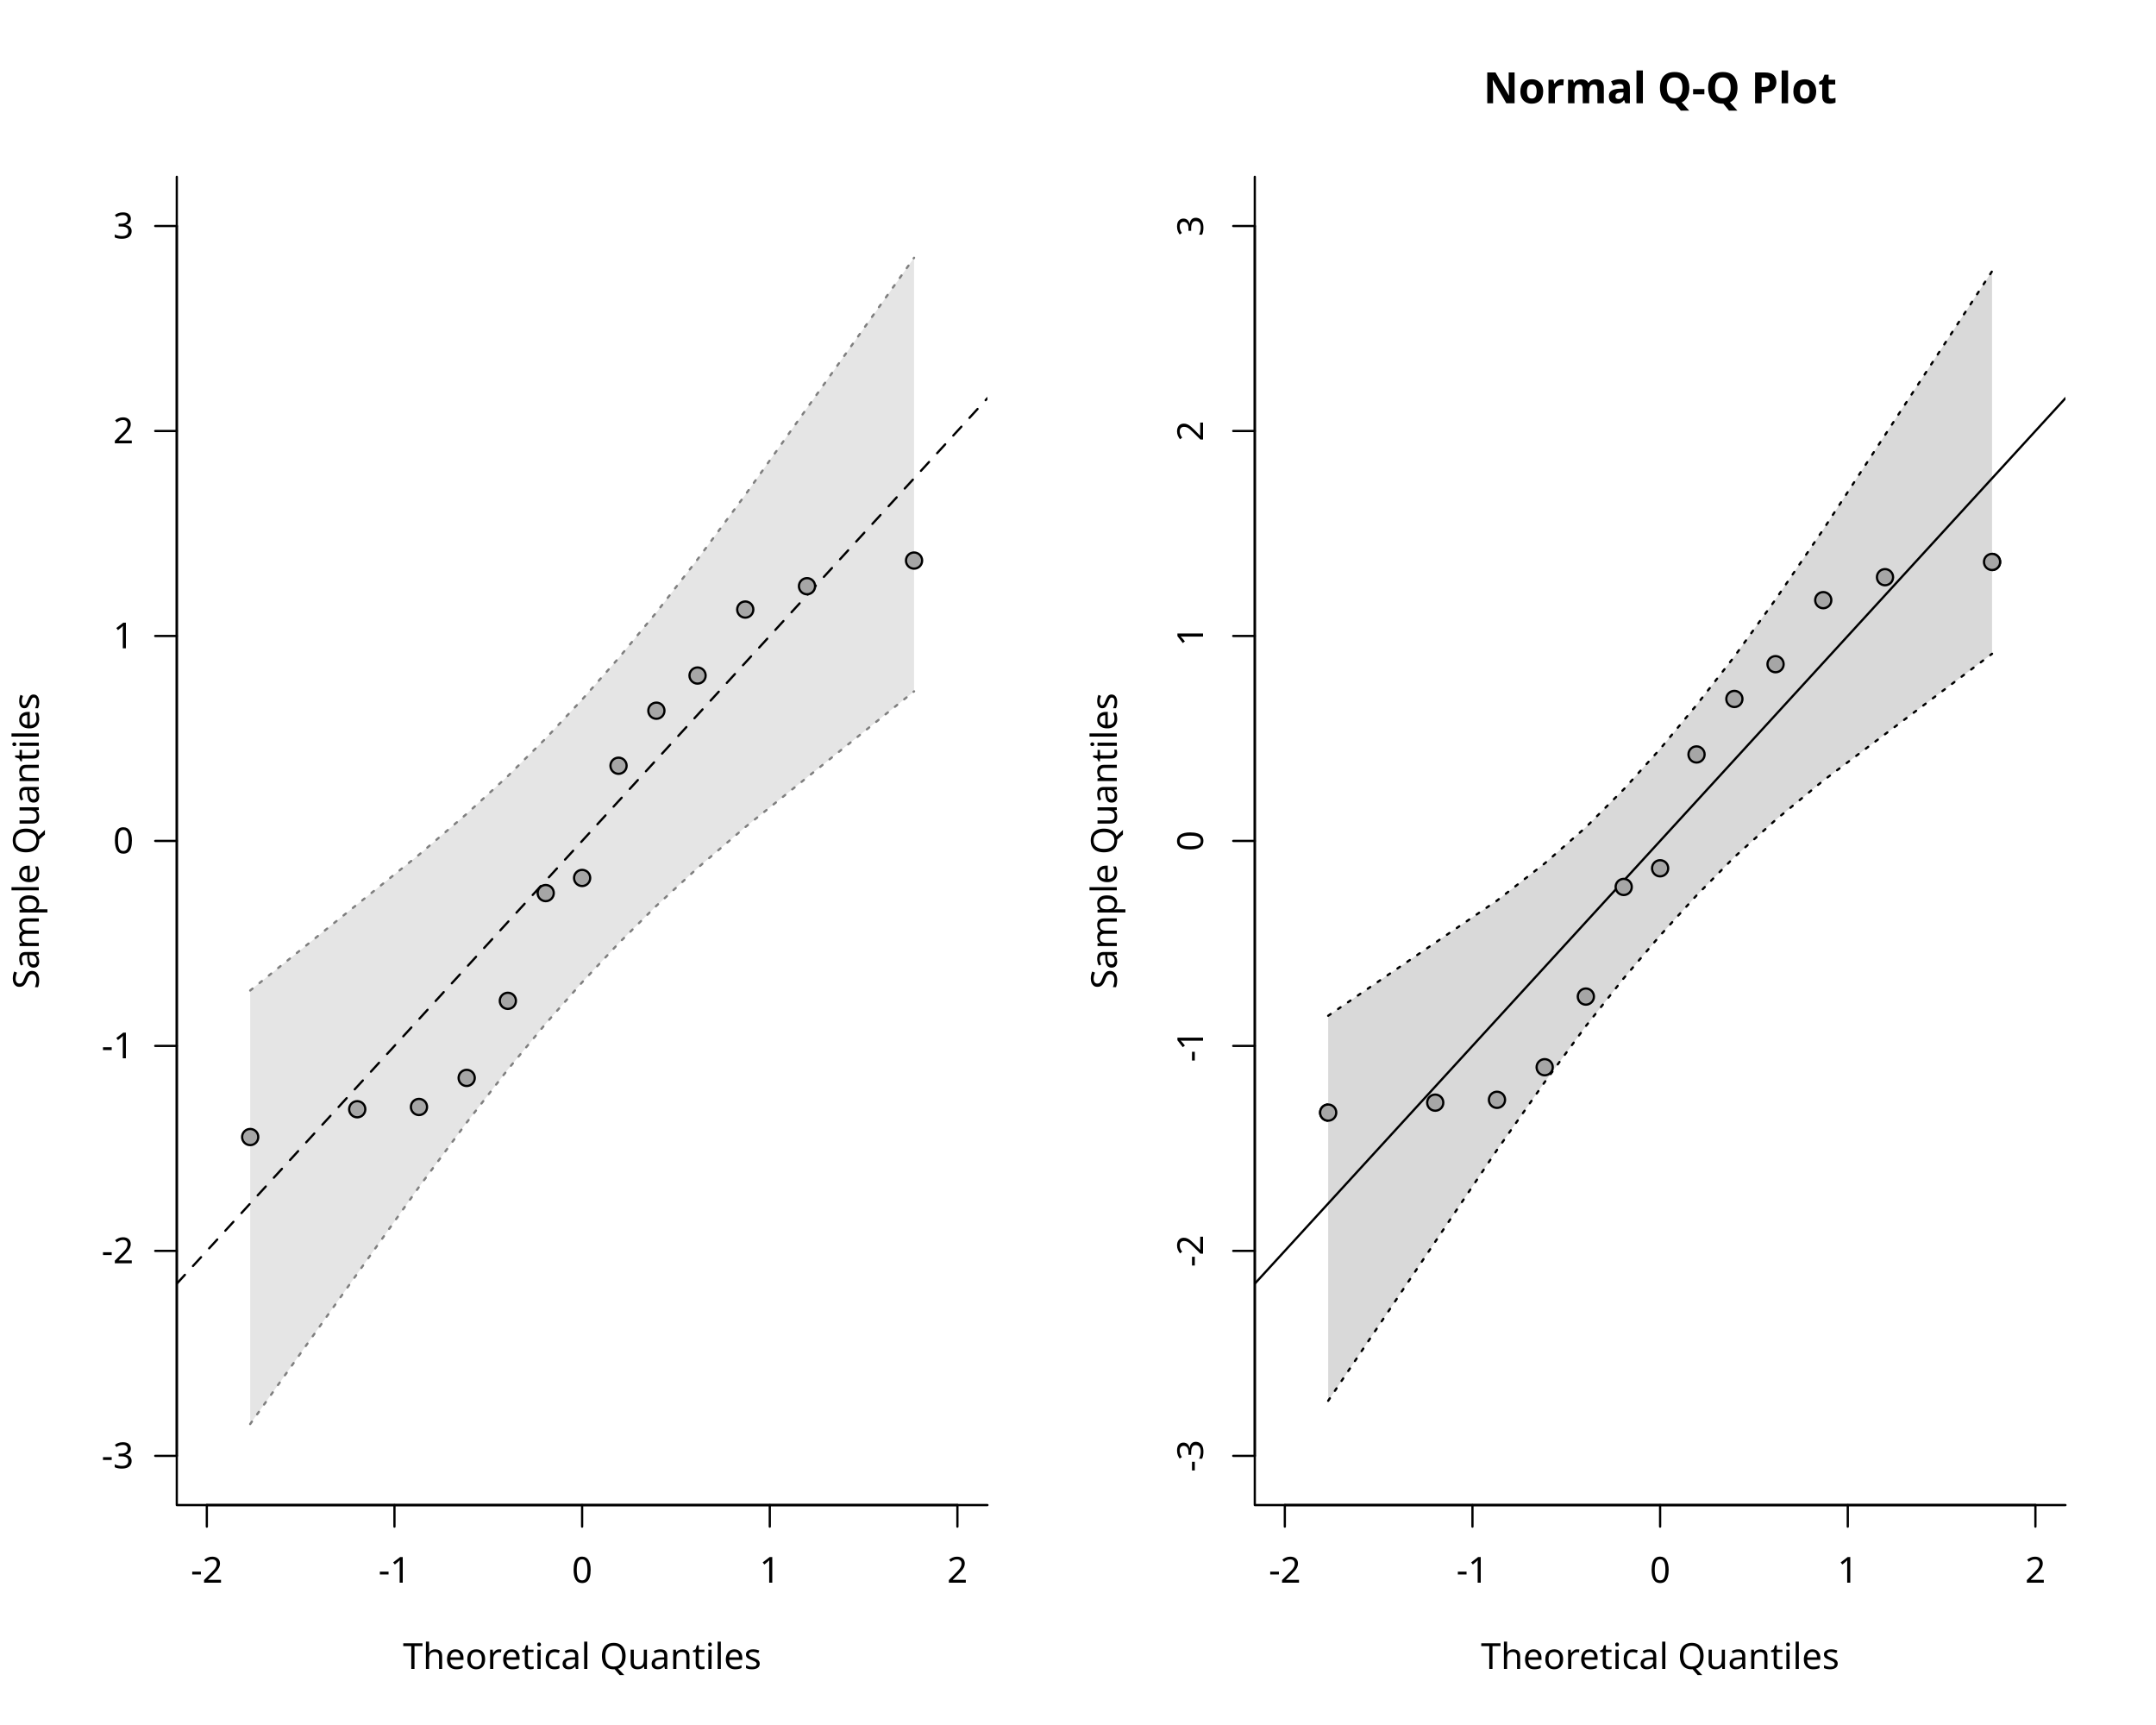
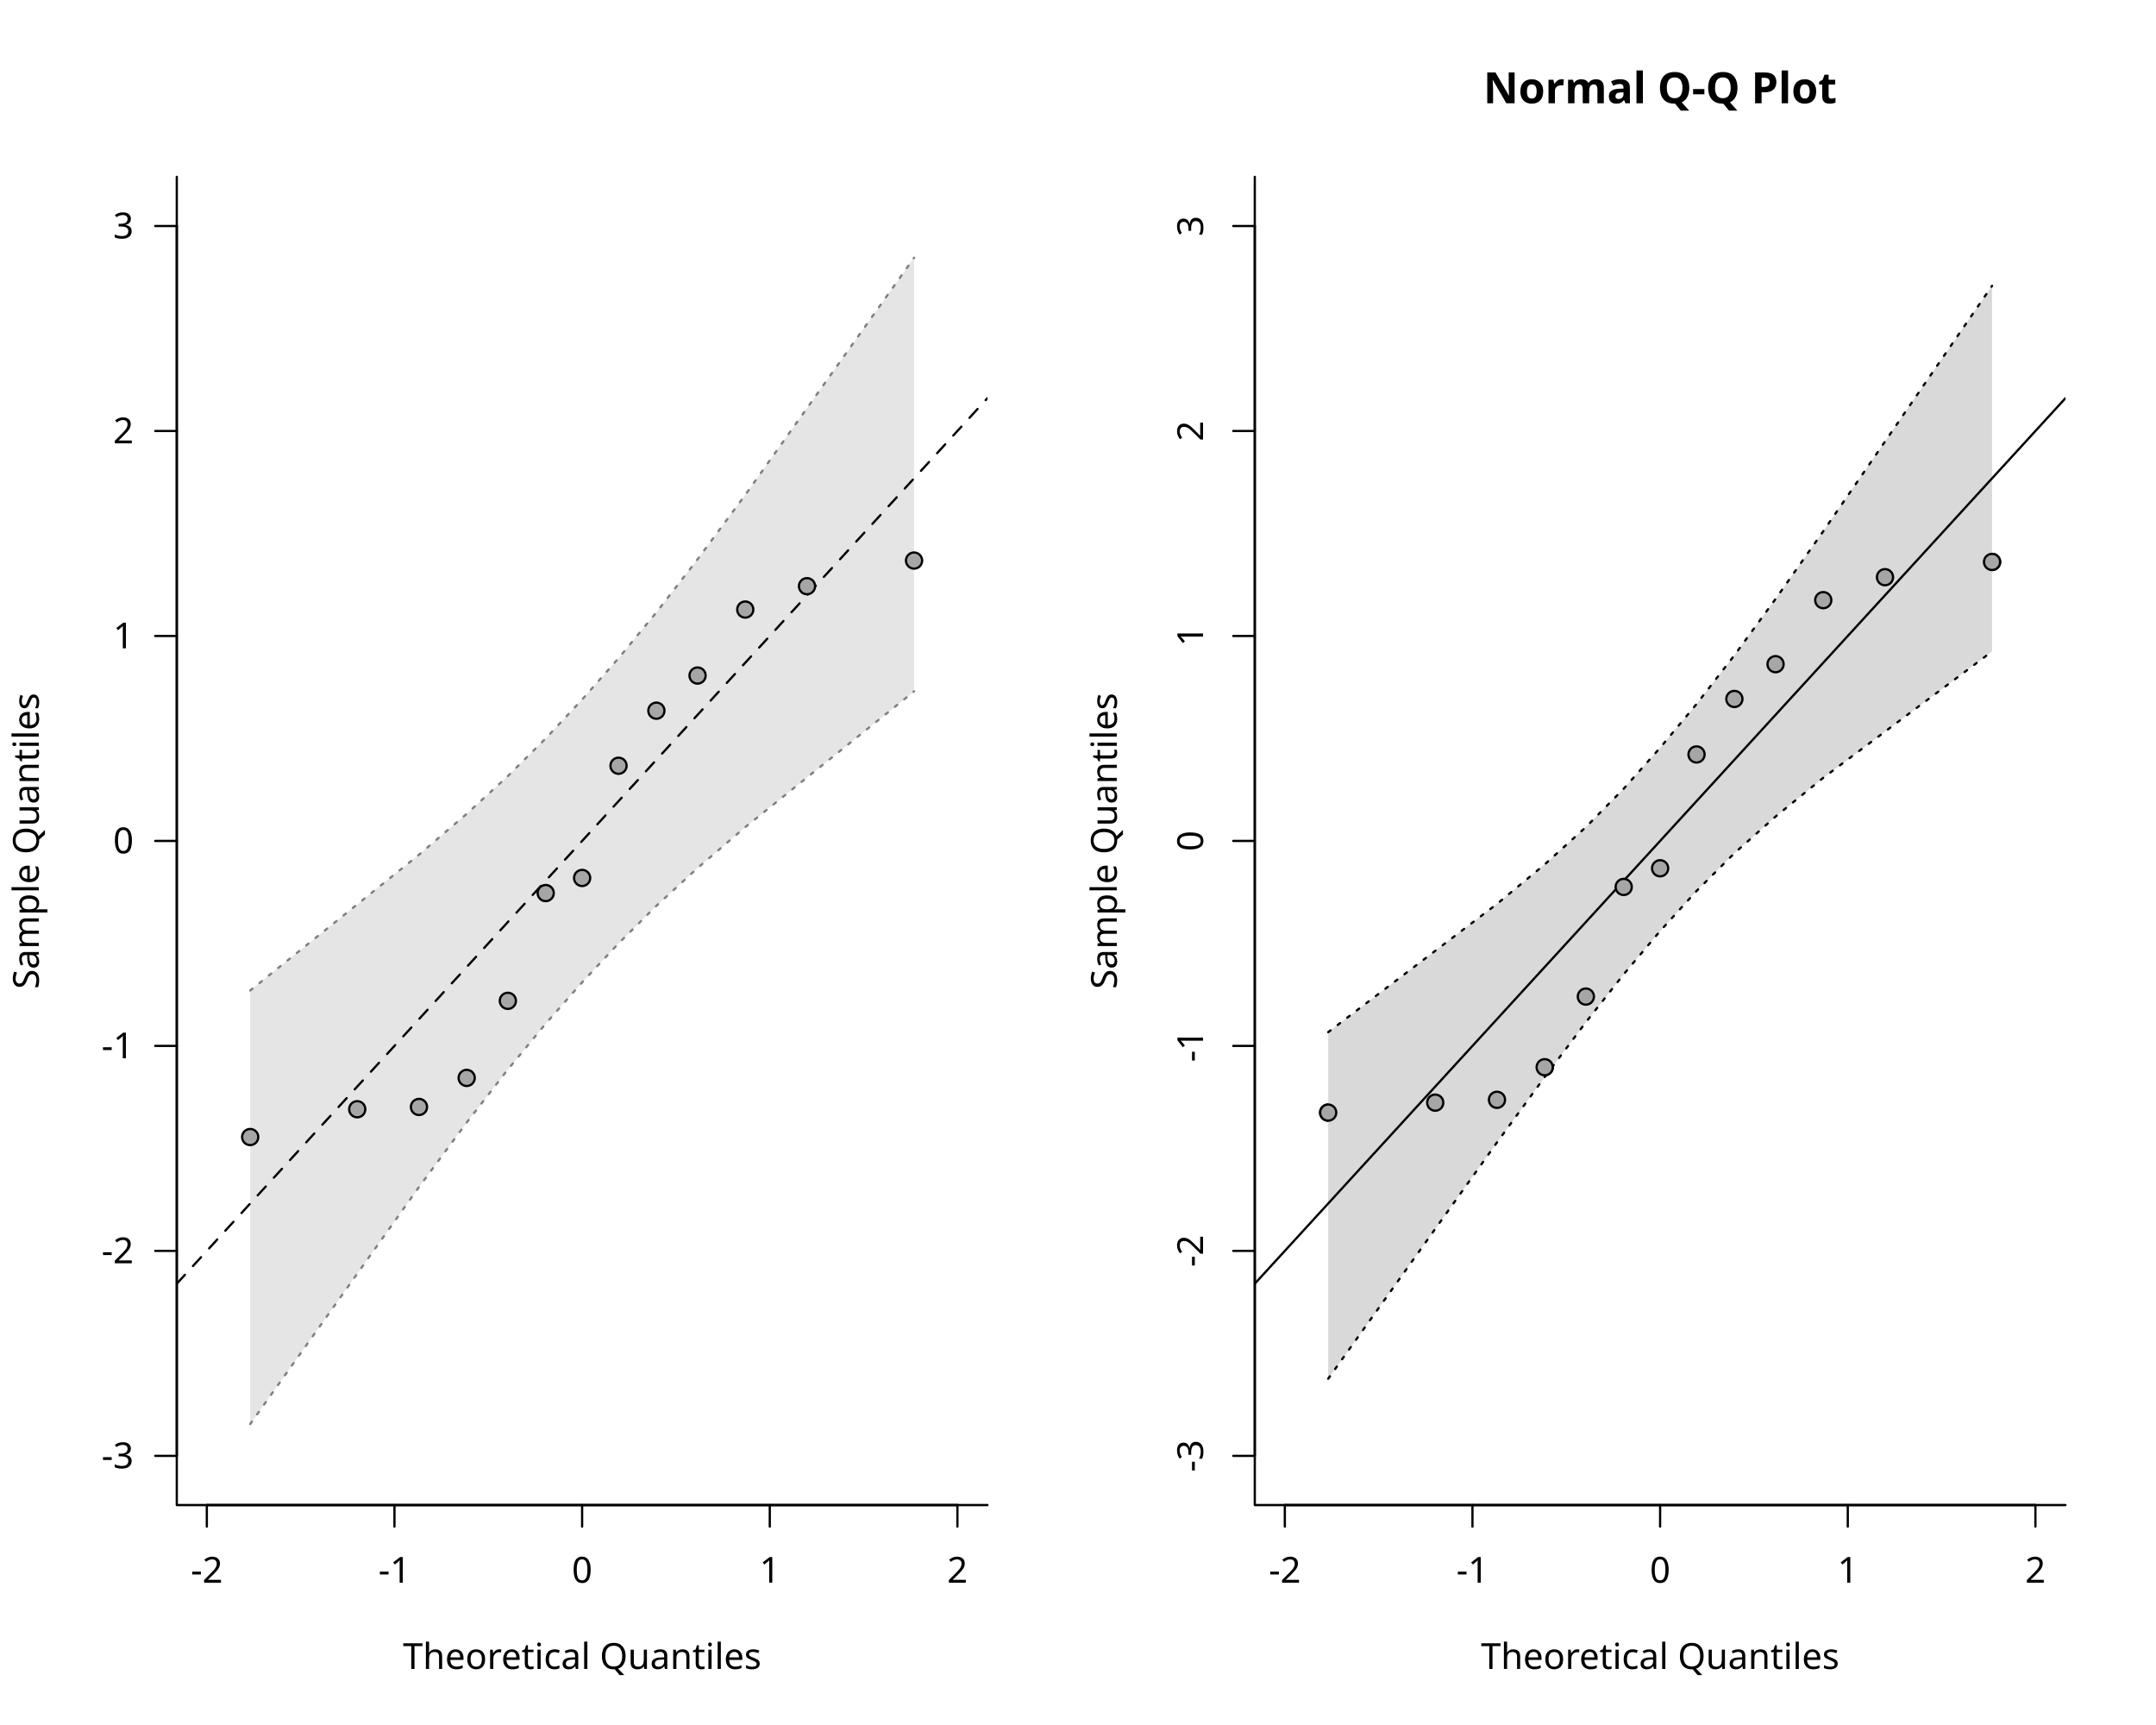
<svg xmlns="http://www.w3.org/2000/svg" class="svglite" data-engine-version="2.0" width="720.00pt" height="576.00pt" viewBox="0 0 720.00 576.00">
  <defs>
    <style type="text/css">
    .svglite line, .svglite polyline, .svglite polygon, .svglite path, .svglite rect, .svglite circle {
      fill: none;
      stroke: #000000;
      stroke-linecap: round;
      stroke-linejoin: round;
      stroke-miterlimit: 10.00;
    }
  </style>
  </defs>
  <rect width="100%" height="100%" style="stroke: none; fill: #FFFFFF;" />
  <defs>
    <clipPath id="cpMC4wMHw3MjAuMDB8MC4wMHw1NzYuMDA=">
      <rect x="0.00" y="0.00" width="720.00" height="576.00" />
    </clipPath>
  </defs>
  <g clip-path="url(#cpMC4wMHw3MjAuMDB8MC4wMHw1NzYuMDA=)">
    <line x1="69.07" y1="502.56" x2="319.73" y2="502.56" style="stroke-width: 0.75;" />
    <line x1="69.07" y1="502.56" x2="69.07" y2="509.76" style="stroke-width: 0.75;" />
    <line x1="131.73" y1="502.56" x2="131.73" y2="509.76" style="stroke-width: 0.75;" />
    <line x1="194.40" y1="502.56" x2="194.40" y2="509.76" style="stroke-width: 0.75;" />
    <line x1="257.07" y1="502.56" x2="257.07" y2="509.76" style="stroke-width: 0.75;" />
    <line x1="319.73" y1="502.56" x2="319.73" y2="509.76" style="stroke-width: 0.75;" />
    <text x="69.07" y="528.48" text-anchor="middle" style="font-size: 12.00px; font-family: sans;" textLength="10.67px" lengthAdjust="spacingAndGlyphs">-2</text>
    <text x="131.73" y="528.48" text-anchor="middle" style="font-size: 12.00px; font-family: sans;" textLength="10.67px" lengthAdjust="spacingAndGlyphs">-1</text>
    <text x="194.40" y="528.48" text-anchor="middle" style="font-size: 12.00px; font-family: sans;" textLength="6.67px" lengthAdjust="spacingAndGlyphs">0</text>
    <text x="257.07" y="528.48" text-anchor="middle" style="font-size: 12.00px; font-family: sans;" textLength="6.67px" lengthAdjust="spacingAndGlyphs">1</text>
    <text x="319.73" y="528.48" text-anchor="middle" style="font-size: 12.00px; font-family: sans;" textLength="6.67px" lengthAdjust="spacingAndGlyphs">2</text>
    <line x1="59.04" y1="486.13" x2="59.04" y2="75.47" style="stroke-width: 0.75;" />
    <line x1="59.04" y1="486.13" x2="51.84" y2="486.13" style="stroke-width: 0.75;" />
    <line x1="59.04" y1="417.69" x2="51.84" y2="417.69" style="stroke-width: 0.75;" />
    <line x1="59.04" y1="349.24" x2="51.84" y2="349.24" style="stroke-width: 0.75;" />
    <line x1="59.04" y1="280.80" x2="51.84" y2="280.80" style="stroke-width: 0.75;" />
    <line x1="59.04" y1="212.36" x2="51.84" y2="212.36" style="stroke-width: 0.75;" />
    <line x1="59.04" y1="143.91" x2="51.84" y2="143.91" style="stroke-width: 0.75;" />
    <line x1="59.04" y1="75.47" x2="51.84" y2="75.47" style="stroke-width: 0.75;" />
    <text x="44.64" y="490.26" text-anchor="end" style="font-size: 12.00px; font-family: sans;" textLength="10.67px" lengthAdjust="spacingAndGlyphs">-3</text>
    <text x="44.64" y="421.82" text-anchor="end" style="font-size: 12.00px; font-family: sans;" textLength="10.67px" lengthAdjust="spacingAndGlyphs">-2</text>
    <text x="44.64" y="353.37" text-anchor="end" style="font-size: 12.00px; font-family: sans;" textLength="10.67px" lengthAdjust="spacingAndGlyphs">-1</text>
    <text x="44.64" y="284.93" text-anchor="end" style="font-size: 12.00px; font-family: sans;" textLength="6.67px" lengthAdjust="spacingAndGlyphs">0</text>
    <text x="44.64" y="216.48" text-anchor="end" style="font-size: 12.00px; font-family: sans;" textLength="6.67px" lengthAdjust="spacingAndGlyphs">1</text>
    <text x="44.64" y="148.04" text-anchor="end" style="font-size: 12.00px; font-family: sans;" textLength="6.67px" lengthAdjust="spacingAndGlyphs">2</text>
    <text x="44.64" y="79.60" text-anchor="end" style="font-size: 12.00px; font-family: sans;" textLength="6.67px" lengthAdjust="spacingAndGlyphs">3</text>
    <polyline points="59.04,59.04 59.04,502.56 329.76,502.56 " style="stroke-width: 0.75;" />
  </g>
  <defs>
    <clipPath id="cpMC4wMHwzNjAuMDB8MC4wMHw1NzYuMDA=">
      <rect x="0.00" y="0.00" width="360.00" height="576.00" />
    </clipPath>
  </defs>
  <g clip-path="url(#cpMC4wMHwzNjAuMDB8MC4wMHw1NzYuMDA=)">
    <text x="194.40" y="557.28" text-anchor="middle" style="font-size: 12.00px; font-family: sans;" textLength="113.40px" lengthAdjust="spacingAndGlyphs">Theoretical Quantiles</text>
    <text transform="translate(12.96,280.80) rotate(-90)" text-anchor="middle" style="font-size: 12.00px; font-family: sans;" textLength="94.73px" lengthAdjust="spacingAndGlyphs">Sample Quantiles</text>
  </g>
  <defs>
    <clipPath id="cpNTkuMDR8MzI5Ljc2fDU5LjA0fDUwMi41Ng==">
      <rect x="59.04" y="59.04" width="270.72" height="443.52" />
    </clipPath>
  </defs>
  <g clip-path="url(#cpNTkuMDR8MzI5Ljc2fDU5LjA0fDUwMi41Ng==)">
    <polygon points="83.55,475.51 119.30,425.31 139.92,396.36 155.85,374.83 169.60,357.11 182.24,341.81 194.40,328.01 206.56,315.02 219.20,302.46 232.95,289.84 248.88,276.19 269.50,259.61 305.25,230.86 305.25,86.09 269.50,136.29 248.88,165.24 232.95,186.77 219.20,204.49 206.56,219.79 194.40,233.59 182.24,246.58 169.60,259.14 155.85,271.76 139.92,285.41 119.30,301.99 83.55,330.74 " style="stroke-width: 0.75; stroke: none; fill: #E5E5E5;" />
    <polyline points="83.55,475.51 119.30,425.31 139.92,396.36 155.85,374.83 169.60,357.11 182.24,341.81 194.40,328.01 206.56,315.02 219.20,302.46 232.95,289.84 248.88,276.19 269.50,259.61 305.25,230.86 " style="stroke-width: 0.75; stroke: #7F7F7F; stroke-dasharray: 1.00,3.00;" />
    <polyline points="83.55,330.74 119.30,301.99 139.92,285.41 155.85,271.76 169.60,259.14 182.24,246.58 194.40,233.59 206.56,219.79 219.20,204.49 232.95,186.77 248.88,165.24 269.50,136.29 305.25,86.09 " style="stroke-width: 0.75; stroke: #7F7F7F; stroke-dasharray: 1.00,3.00;" />
    <line x1="59.04" y1="428.64" x2="329.76" y2="132.96" style="stroke-width: 0.75; stroke-dasharray: 4.00,4.00;" />
    <circle cx="83.55" cy="379.67" r="2.70" style="stroke-width: 0.75; fill: #A6A6A6;" />
    <circle cx="119.30" cy="370.39" r="2.70" style="stroke-width: 0.75; fill: #A6A6A6;" />
    <circle cx="139.92" cy="369.63" r="2.70" style="stroke-width: 0.75; fill: #A6A6A6;" />
    <circle cx="155.85" cy="359.93" r="2.70" style="stroke-width: 0.75; fill: #A6A6A6;" />
    <circle cx="169.60" cy="334.19" r="2.70" style="stroke-width: 0.75; fill: #A6A6A6;" />
    <circle cx="182.24" cy="298.21" r="2.70" style="stroke-width: 0.75; fill: #A6A6A6;" />
    <circle cx="194.40" cy="293.16" r="2.70" style="stroke-width: 0.75; fill: #A6A6A6;" />
    <circle cx="206.56" cy="255.69" r="2.70" style="stroke-width: 0.75; fill: #A6A6A6;" />
    <circle cx="219.20" cy="237.31" r="2.70" style="stroke-width: 0.75; fill: #A6A6A6;" />
    <circle cx="232.95" cy="225.57" r="2.70" style="stroke-width: 0.75; fill: #A6A6A6;" />
    <circle cx="248.88" cy="203.54" r="2.70" style="stroke-width: 0.75; fill: #A6A6A6;" />
    <circle cx="269.50" cy="195.74" r="2.70" style="stroke-width: 0.75; fill: #A6A6A6;" />
    <circle cx="305.25" cy="187.18" r="2.70" style="stroke-width: 0.75; fill: #A6A6A6;" />
  </g>
  <defs>
    <clipPath id="cpNDE5LjA0fDY4OS43Nnw1OS4wNHw1MDIuNTY=">
      <rect x="419.04" y="59.04" width="270.72" height="443.52" />
    </clipPath>
  </defs>
  <g clip-path="url(#cpNDE5LjA0fDY4OS43Nnw1OS4wNHw1MDIuNTY=)">
    <circle cx="542.24" cy="296.16" r="2.70" style="stroke-width: 0.75; fill: #A6A6A6;" />
    <circle cx="499.92" cy="367.24" r="2.70" style="stroke-width: 0.75; fill: #A6A6A6;" />
    <circle cx="529.60" cy="332.77" r="2.70" style="stroke-width: 0.75; fill: #A6A6A6;" />
    <circle cx="443.55" cy="371.51" r="2.70" style="stroke-width: 0.75; fill: #A6A6A6;" />
    <circle cx="592.95" cy="221.78" r="2.70" style="stroke-width: 0.75; fill: #A6A6A6;" />
    <circle cx="554.40" cy="289.93" r="2.70" style="stroke-width: 0.75; fill: #A6A6A6;" />
    <circle cx="479.30" cy="368.19" r="2.70" style="stroke-width: 0.75; fill: #A6A6A6;" />
    <circle cx="665.25" cy="187.64" r="2.70" style="stroke-width: 0.75; fill: #A6A6A6;" />
    <circle cx="566.56" cy="251.92" r="2.70" style="stroke-width: 0.75; fill: #A6A6A6;" />
    <circle cx="515.85" cy="356.36" r="2.70" style="stroke-width: 0.75; fill: #A6A6A6;" />
    <circle cx="579.20" cy="233.39" r="2.70" style="stroke-width: 0.75; fill: #A6A6A6;" />
    <circle cx="629.50" cy="192.73" r="2.70" style="stroke-width: 0.75; fill: #A6A6A6;" />
    <circle cx="608.88" cy="200.40" r="2.70" style="stroke-width: 0.75; fill: #A6A6A6;" />
  </g>
  <g clip-path="url(#cpMC4wMHw3MjAuMDB8MC4wMHw1NzYuMDA=)">
    <line x1="429.07" y1="502.56" x2="679.73" y2="502.56" style="stroke-width: 0.75;" />
    <line x1="429.07" y1="502.56" x2="429.07" y2="509.76" style="stroke-width: 0.75;" />
    <line x1="491.73" y1="502.56" x2="491.73" y2="509.76" style="stroke-width: 0.75;" />
    <line x1="554.40" y1="502.56" x2="554.40" y2="509.76" style="stroke-width: 0.75;" />
    <line x1="617.07" y1="502.56" x2="617.07" y2="509.76" style="stroke-width: 0.75;" />
    <line x1="679.73" y1="502.56" x2="679.73" y2="509.76" style="stroke-width: 0.75;" />
    <text x="429.07" y="528.48" text-anchor="middle" style="font-size: 12.00px; font-family: sans;" textLength="10.67px" lengthAdjust="spacingAndGlyphs">-2</text>
    <text x="491.73" y="528.48" text-anchor="middle" style="font-size: 12.00px; font-family: sans;" textLength="10.67px" lengthAdjust="spacingAndGlyphs">-1</text>
    <text x="554.40" y="528.48" text-anchor="middle" style="font-size: 12.00px; font-family: sans;" textLength="6.67px" lengthAdjust="spacingAndGlyphs">0</text>
    <text x="617.07" y="528.48" text-anchor="middle" style="font-size: 12.00px; font-family: sans;" textLength="6.67px" lengthAdjust="spacingAndGlyphs">1</text>
    <text x="679.73" y="528.48" text-anchor="middle" style="font-size: 12.00px; font-family: sans;" textLength="6.67px" lengthAdjust="spacingAndGlyphs">2</text>
    <line x1="419.04" y1="486.13" x2="419.04" y2="75.47" style="stroke-width: 0.75;" />
    <line x1="419.04" y1="486.13" x2="411.84" y2="486.13" style="stroke-width: 0.75;" />
    <line x1="419.04" y1="417.69" x2="411.84" y2="417.69" style="stroke-width: 0.75;" />
    <line x1="419.04" y1="349.24" x2="411.84" y2="349.24" style="stroke-width: 0.75;" />
    <line x1="419.04" y1="280.80" x2="411.84" y2="280.80" style="stroke-width: 0.75;" />
    <line x1="419.04" y1="212.36" x2="411.84" y2="212.36" style="stroke-width: 0.75;" />
    <line x1="419.04" y1="143.91" x2="411.84" y2="143.91" style="stroke-width: 0.75;" />
    <line x1="419.04" y1="75.47" x2="411.84" y2="75.47" style="stroke-width: 0.75;" />
    <text transform="translate(401.76,486.13) rotate(-90)" text-anchor="middle" style="font-size: 12.00px; font-family: sans;" textLength="10.67px" lengthAdjust="spacingAndGlyphs">-3</text>
    <text transform="translate(401.76,417.69) rotate(-90)" text-anchor="middle" style="font-size: 12.00px; font-family: sans;" textLength="10.67px" lengthAdjust="spacingAndGlyphs">-2</text>
    <text transform="translate(401.76,349.24) rotate(-90)" text-anchor="middle" style="font-size: 12.00px; font-family: sans;" textLength="10.67px" lengthAdjust="spacingAndGlyphs">-1</text>
    <text transform="translate(401.76,280.80) rotate(-90)" text-anchor="middle" style="font-size: 12.00px; font-family: sans;" textLength="6.67px" lengthAdjust="spacingAndGlyphs">0</text>
    <text transform="translate(401.76,212.36) rotate(-90)" text-anchor="middle" style="font-size: 12.00px; font-family: sans;" textLength="6.67px" lengthAdjust="spacingAndGlyphs">1</text>
    <text transform="translate(401.76,143.91) rotate(-90)" text-anchor="middle" style="font-size: 12.00px; font-family: sans;" textLength="6.67px" lengthAdjust="spacingAndGlyphs">2</text>
    <text transform="translate(401.76,75.47) rotate(-90)" text-anchor="middle" style="font-size: 12.00px; font-family: sans;" textLength="6.67px" lengthAdjust="spacingAndGlyphs">3</text>
    <polyline points="419.04,59.04 419.04,502.56 689.76,502.56 " style="stroke-width: 0.75;" />
  </g>
  <defs>
    <clipPath id="cpMzYwLjAwfDcyMC4wMHwwLjAwfDU3Ni4wMA==">
      <rect x="360.00" y="0.00" width="360.00" height="576.00" />
    </clipPath>
  </defs>
  <g clip-path="url(#cpMzYwLjAwfDcyMC4wMHwwLjAwfDU3Ni4wMA==)">
    <text x="554.40" y="34.48" text-anchor="middle" style="font-size: 14.40px; font-weight: bold; font-family: sans;" textLength="106.44px" lengthAdjust="spacingAndGlyphs">Normal Q-Q Plot</text>
    <text x="554.40" y="557.28" text-anchor="middle" style="font-size: 12.00px; font-family: sans;" textLength="113.40px" lengthAdjust="spacingAndGlyphs">Theoretical Quantiles</text>
    <text transform="translate(372.96,280.80) rotate(-90)" text-anchor="middle" style="font-size: 12.00px; font-family: sans;" textLength="94.73px" lengthAdjust="spacingAndGlyphs">Sample Quantiles</text>
  </g>
  <g clip-path="url(#cpNDE5LjA0fDY4OS43Nnw1OS4wNHw1MDIuNTY=)">
-     <polygon points="443.55,467.74 479.30,414.63 499.92,384.00 515.85,361.34 529.60,342.63 542.24,326.66 554.40,312.37 566.56,299.00 579.20,286.19 592.95,273.80 608.88,260.66 629.50,245.17 665.25,218.31 665.25,90.58 629.50,145.27 608.88,176.81 592.95,200.17 579.20,219.22 566.56,235.42 554.40,250.09 542.24,263.58 529.60,276.24 515.85,288.31 499.92,300.72 479.30,314.78 443.55,339.17 " style="stroke-width: 0.75; stroke: none; fill: #D9D9D9;" />
-     <polyline points="443.55,467.74 479.30,414.63 499.92,384.00 515.85,361.34 529.60,342.63 542.24,326.66 554.40,312.37 566.56,299.00 579.20,286.19 592.95,273.80 608.88,260.66 629.50,245.17 665.25,218.31 " style="stroke-width: 0.75; stroke-dasharray: 1.00,3.00;" />
-     <polyline points="443.55,339.17 479.30,314.78 499.92,300.72 515.85,288.31 529.60,276.24 542.24,263.58 554.40,250.09 566.56,235.42 579.20,219.22 592.95,200.17 608.88,176.81 629.50,145.27 665.25,90.58 " style="stroke-width: 0.75; stroke-dasharray: 1.00,3.00;" />
+     <polygon points="443.55,460.38 479.30,410.34 499.92,381.48 515.85,359.65 529.60,341.34 542.24,325.32 554.40,310.90 566.56,297.51 579.20,284.90 592.95,272.66 608.88,259.72 629.50,244.29 665.25,217.53 665.25,95.44 629.50,147.43 608.88,177.40 592.95,200.00 579.20,218.81 566.56,235.10 554.40,249.69 542.24,263.35 529.60,276.19 515.85,288.65 499.92,301.84 479.30,317.50 443.55,344.65 " style="stroke-width: 0.75; stroke: none; fill: #D9D9D9;" />
+     <polyline points="443.55,460.38 479.30,410.34 499.92,381.48 515.85,359.65 529.60,341.34 542.24,325.32 554.40,310.90 566.56,297.51 579.20,284.90 592.95,272.66 608.88,259.72 629.50,244.29 665.25,217.53 " style="stroke-width: 0.75; stroke-dasharray: 1.00,3.00;" />
+     <polyline points="443.55,344.65 479.30,317.50 499.92,301.84 515.85,288.65 529.60,276.19 542.24,263.35 554.40,249.69 566.56,235.10 579.20,218.81 592.95,200.00 608.88,177.40 629.50,147.43 665.25,95.44 " style="stroke-width: 0.75; stroke-dasharray: 1.00,3.00;" />
    <line x1="419.04" y1="428.64" x2="689.76" y2="132.96" style="stroke-width: 0.75;" />
    <circle cx="542.24" cy="296.16" r="2.70" style="stroke-width: 0.75; fill: #A6A6A6;" />
    <circle cx="499.92" cy="367.24" r="2.70" style="stroke-width: 0.75; fill: #A6A6A6;" />
    <circle cx="529.60" cy="332.77" r="2.70" style="stroke-width: 0.75; fill: #A6A6A6;" />
    <circle cx="443.55" cy="371.51" r="2.70" style="stroke-width: 0.75; fill: #A6A6A6;" />
    <circle cx="592.95" cy="221.78" r="2.70" style="stroke-width: 0.75; fill: #A6A6A6;" />
    <circle cx="554.40" cy="289.93" r="2.70" style="stroke-width: 0.75; fill: #A6A6A6;" />
    <circle cx="479.30" cy="368.19" r="2.70" style="stroke-width: 0.75; fill: #A6A6A6;" />
    <circle cx="665.25" cy="187.64" r="2.70" style="stroke-width: 0.75; fill: #A6A6A6;" />
    <circle cx="566.56" cy="251.92" r="2.70" style="stroke-width: 0.75; fill: #A6A6A6;" />
    <circle cx="515.85" cy="356.36" r="2.70" style="stroke-width: 0.75; fill: #A6A6A6;" />
    <circle cx="579.20" cy="233.39" r="2.70" style="stroke-width: 0.75; fill: #A6A6A6;" />
    <circle cx="629.50" cy="192.73" r="2.70" style="stroke-width: 0.75; fill: #A6A6A6;" />
    <circle cx="608.88" cy="200.40" r="2.70" style="stroke-width: 0.75; fill: #A6A6A6;" />
  </g>
</svg>
